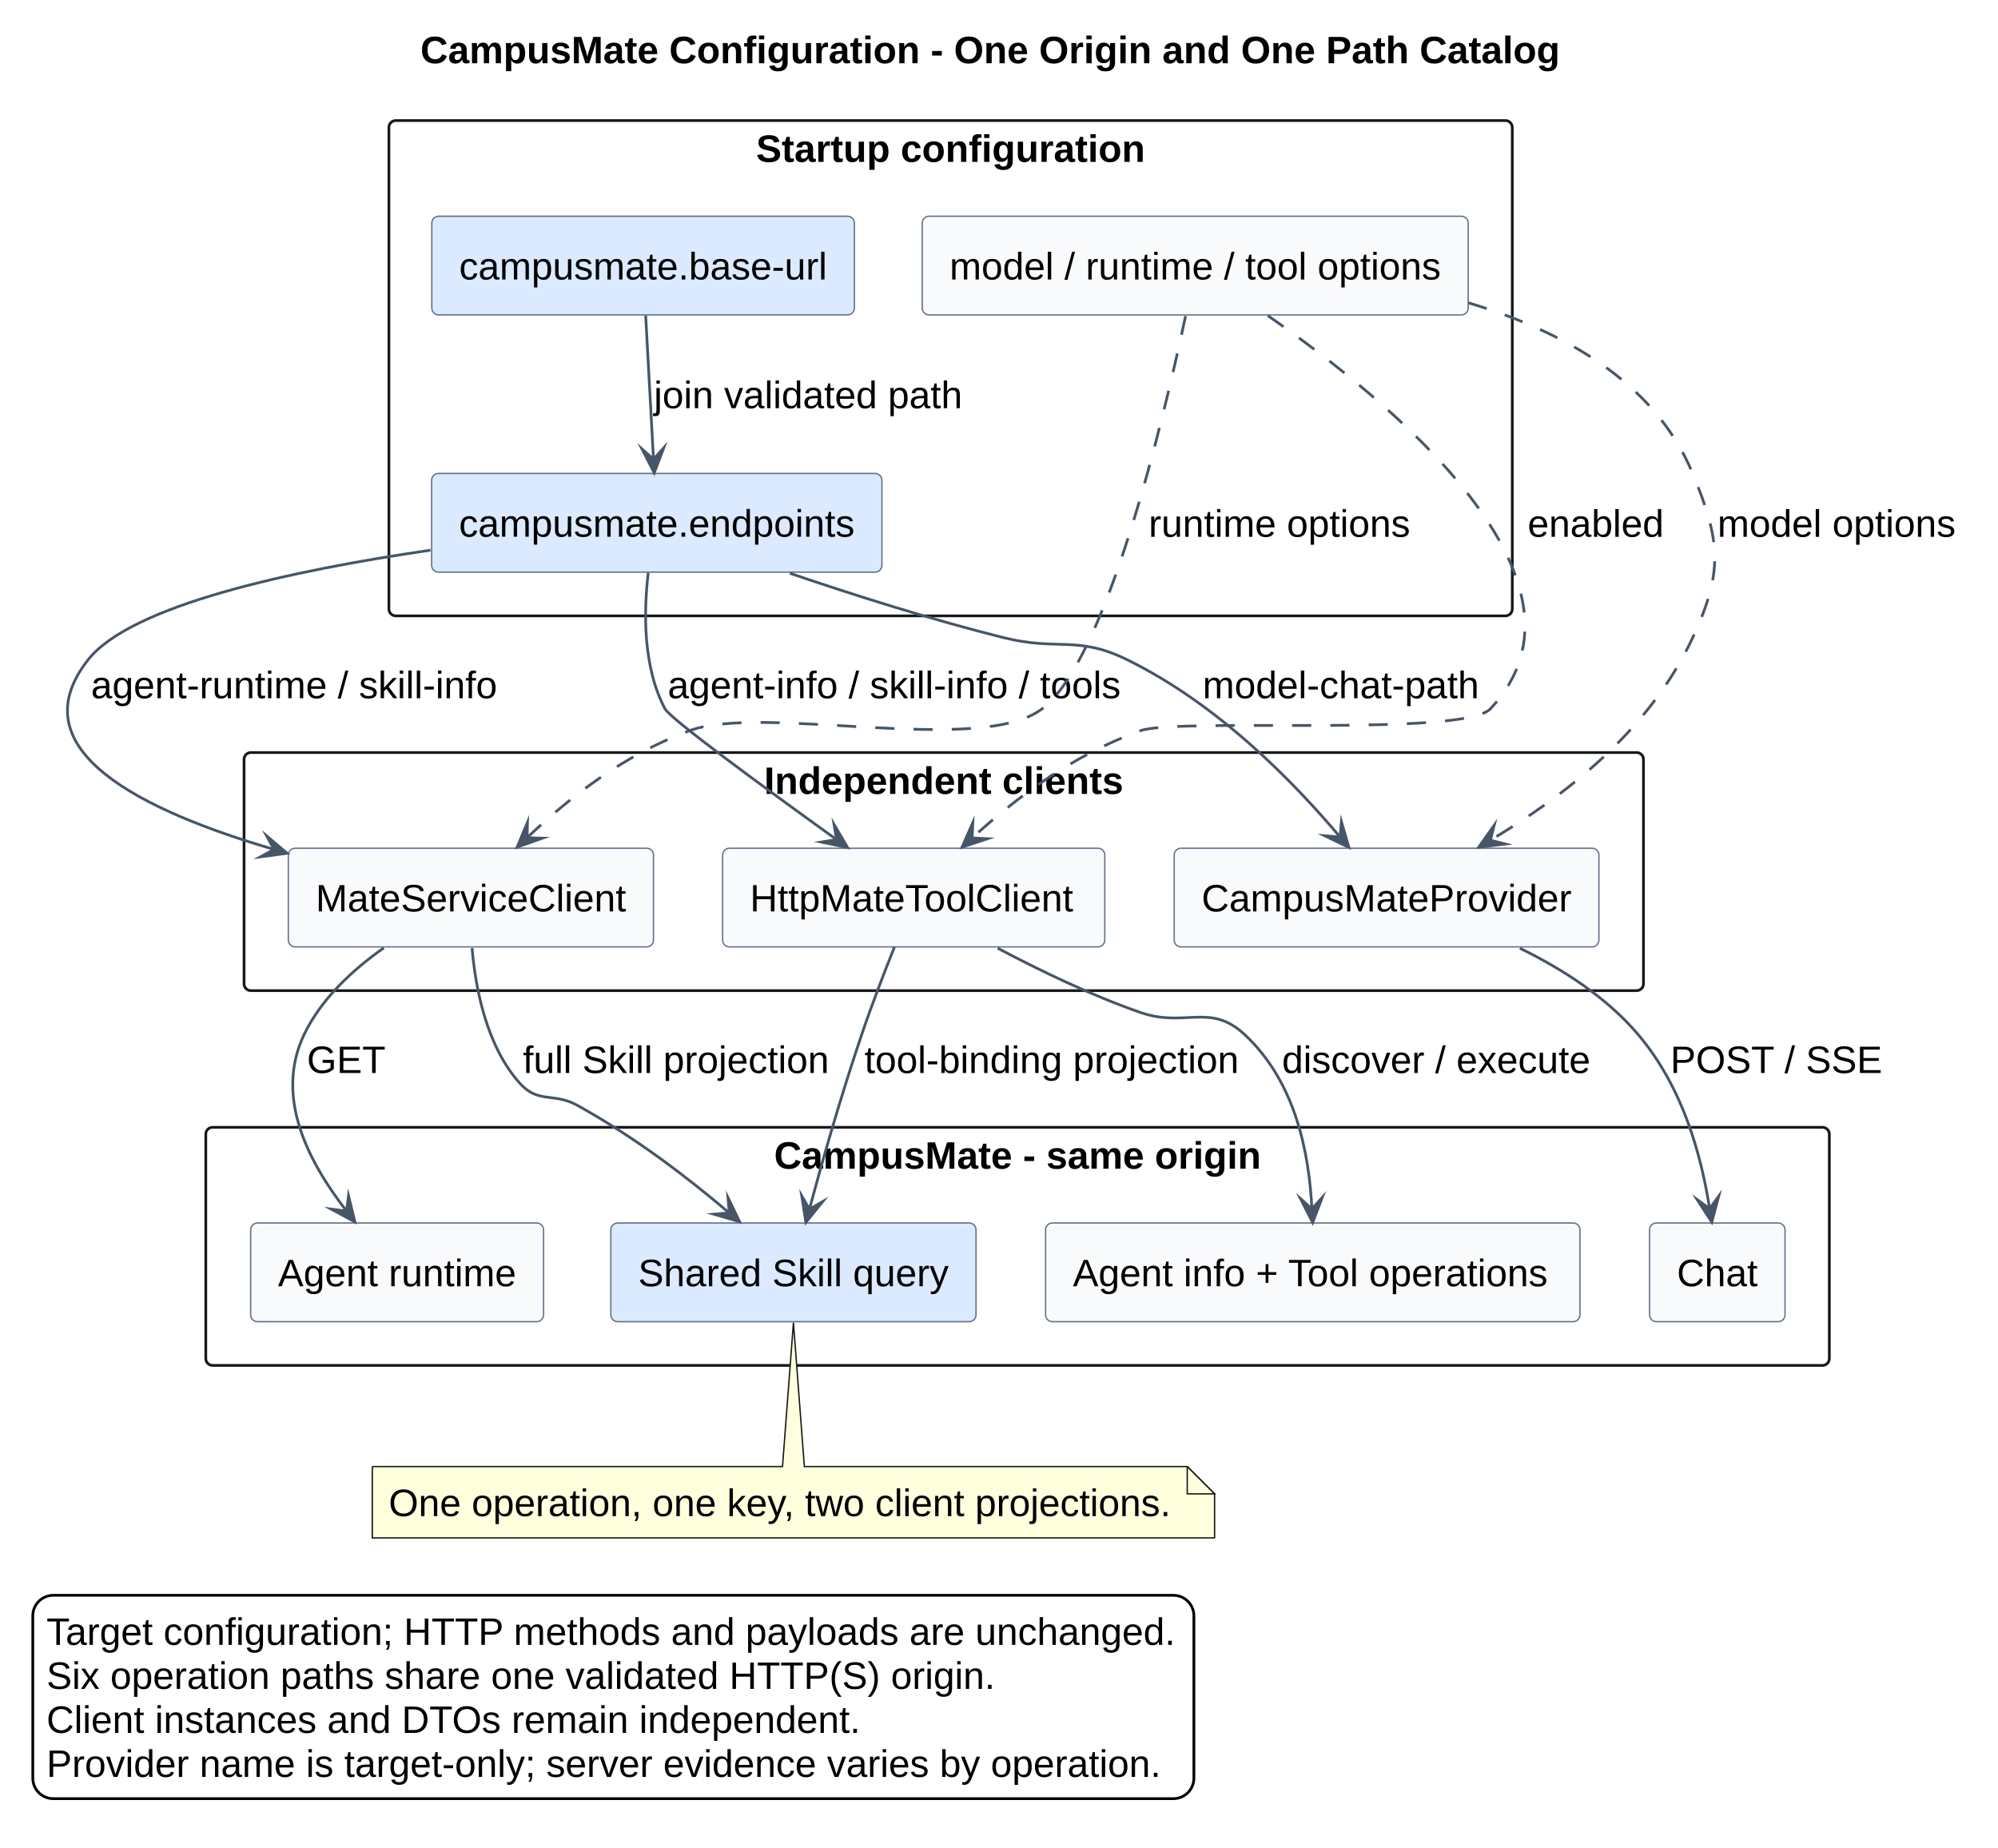
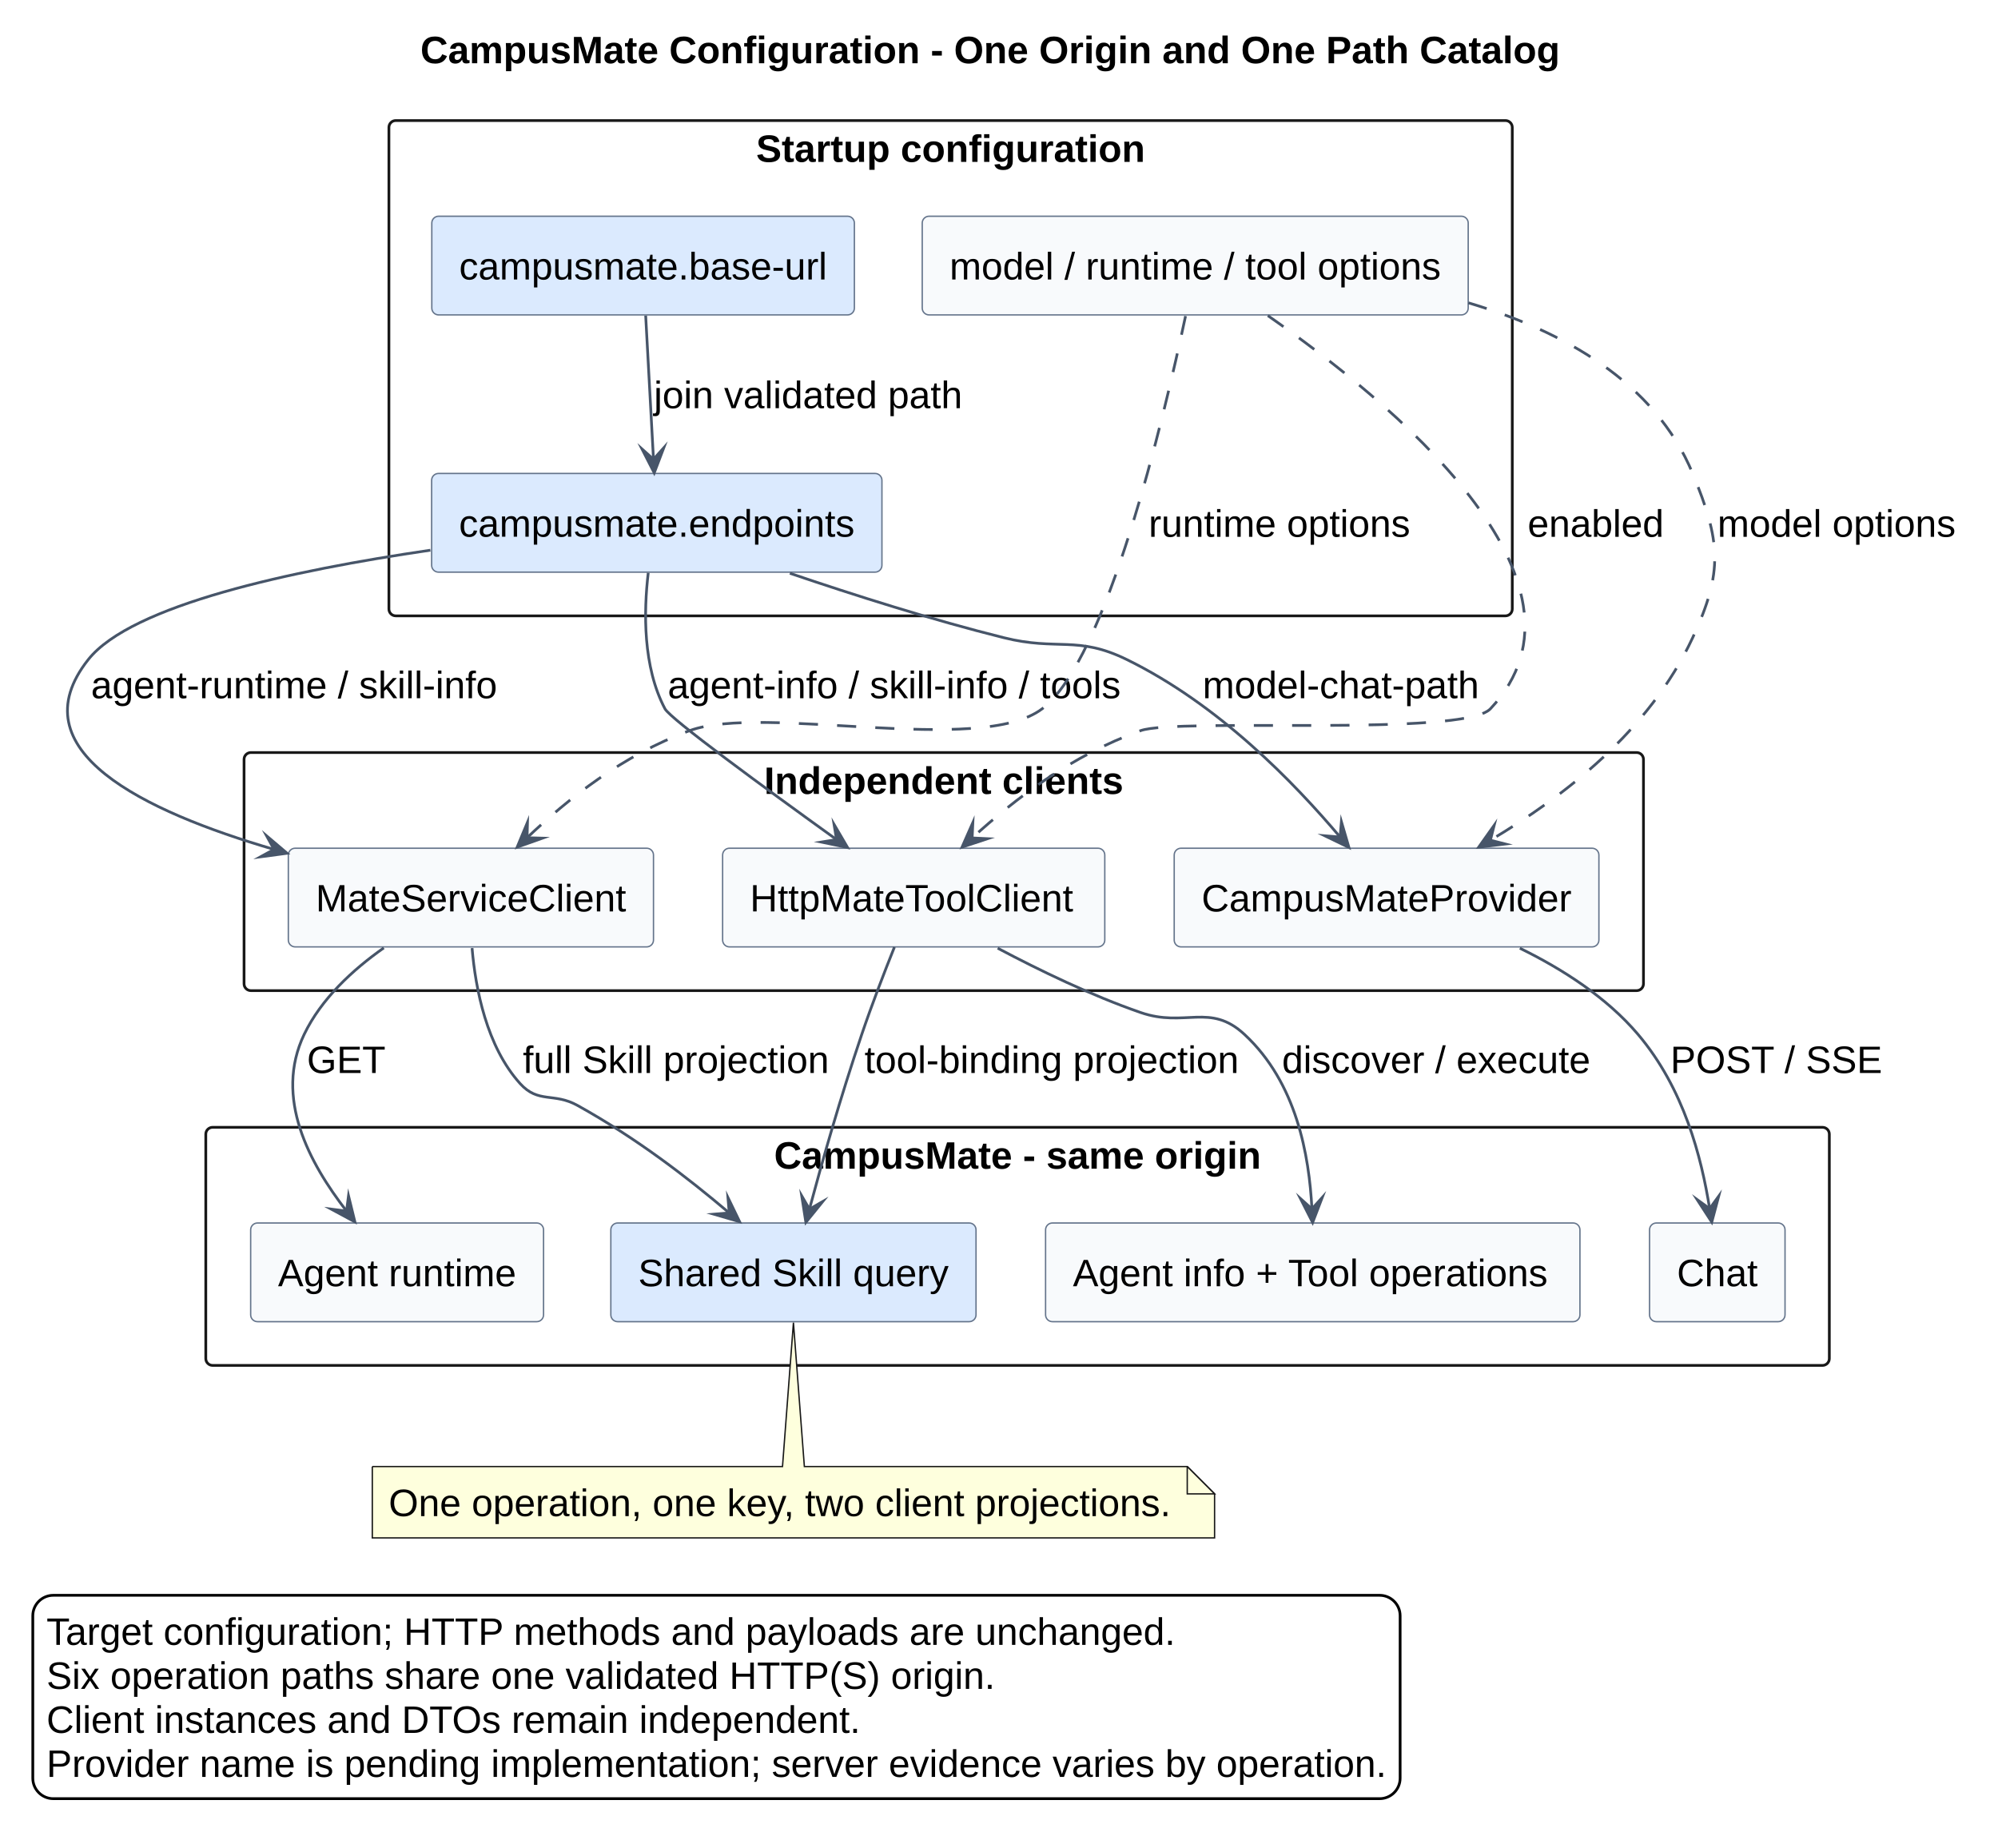
<svg xmlns="http://www.w3.org/2000/svg" contentStyleType="text/css" data-diagram-type="DESCRIPTION" height="676px" preserveAspectRatio="none" style="width:731px;height:676px;background:#FFFFFF;" version="1.1" viewBox="0 0 731 676" width="731px" zoomAndPan="magnify">
  <defs />
  <g>
    <g class="title" data-source-line="21">
      <text fill="#000000" font-family="Arial" font-size="14" font-weight="700" lengthAdjust="spacing" textLength="416.91" x="153.807" y="23.132">CampusMate Configuration - One Origin and One Path Catalog</text>
    </g>
    <g class="cluster" data-qualified-name="Startup configuration" data-source-line="37" id="ent0001">
      <rect fill="none" height="181.19" rx="2.5" ry="2.5" style="stroke:#181818;stroke-width:1;" width="411" x="142.29" y="44.099" />
      <text fill="#000000" font-family="Arial" font-size="14" font-weight="700" lengthAdjust="spacing" textLength="142.324" x="276.628" y="59.23">Startup configuration</text>
    </g>
    <g class="cluster" data-qualified-name="Independent clients" data-source-line="42" id="ent0005">
      <rect fill="none" height="87.1" rx="2.5" ry="2.5" style="stroke:#181818;stroke-width:1;" width="512" x="89.29" y="275.289" />
      <text fill="#000000" font-family="Arial" font-size="14" font-weight="700" lengthAdjust="spacing" textLength="131.462" x="279.559" y="290.421">Independent clients</text>
    </g>
    <g class="cluster" data-qualified-name="CampusMate - same origin" data-source-line="47" id="ent0009">
      <rect fill="none" height="87.1" rx="2.5" ry="2.5" style="stroke:#181818;stroke-width:1;" width="594" x="75.29" y="412.389" />
      <text fill="#000000" font-family="Arial" font-size="14" font-weight="700" lengthAdjust="spacing" textLength="178.151" x="283.214" y="427.521">CampusMate - same origin</text>
    </g>
    <g class="entity" data-qualified-name="Startup configuration.Origin" data-source-line="38" id="ent0002">
      <rect fill="#DBEAFE" height="36.099" rx="2.5" ry="2.5" style="stroke:#64748B;stroke-width:0.5;" width="154.613" x="157.98" y="79.099" />
      <text fill="#000000" font-family="Arial" font-size="14" lengthAdjust="spacing" textLength="134.613" x="167.98" y="102.231">campusmate.base-url</text>
    </g>
    <g class="entity" data-qualified-name="Startup configuration.Paths" data-source-line="39" id="ent0003">
      <rect fill="#DBEAFE" height="36.099" rx="2.5" ry="2.5" style="stroke:#64748B;stroke-width:0.5;" width="164.751" x="157.92" y="173.199" />
      <text fill="#000000" font-family="Arial" font-size="14" lengthAdjust="spacing" textLength="144.751" x="167.92" y="196.331">campusmate.endpoints</text>
    </g>
    <g class="entity" data-qualified-name="Startup configuration.Options" data-source-line="40" id="ent0004">
      <rect fill="#F8FAFC" height="36.099" rx="2.5" ry="2.5" style="stroke:#64748B;stroke-width:0.5;" width="199.758" x="337.41" y="79.099" />
      <text fill="#000000" font-family="Arial" font-size="14" lengthAdjust="spacing" textLength="179.758" x="347.41" y="102.231">model / runtime / tool options</text>
    </g>
    <g class="entity" data-qualified-name="Independent clients.ChatClient" data-source-line="43" id="ent0006">
      <rect fill="#F8FAFC" height="36.099" rx="2.5" ry="2.5" style="stroke:#64748B;stroke-width:0.5;" width="155.386" x="429.6" y="310.289" />
      <text fill="#000000" font-family="Arial" font-size="14" lengthAdjust="spacing" textLength="135.386" x="439.6" y="333.421">CampusMateProvider</text>
    </g>
    <g class="entity" data-qualified-name="Independent clients.RuntimeClient" data-source-line="44" id="ent0007">
      <rect fill="#F8FAFC" height="36.099" rx="2.5" ry="2.5" style="stroke:#64748B;stroke-width:0.5;" width="133.6" x="105.49" y="310.289" />
      <text fill="#000000" font-family="Arial" font-size="14" lengthAdjust="spacing" textLength="113.6" x="115.49" y="333.421">MateServiceClient</text>
    </g>
    <g class="entity" data-qualified-name="Independent clients.ToolClient" data-source-line="45" id="ent0008">
      <rect fill="#F8FAFC" height="36.099" rx="2.5" ry="2.5" style="stroke:#64748B;stroke-width:0.5;" width="139.827" x="264.38" y="310.289" />
      <text fill="#000000" font-family="Arial" font-size="14" lengthAdjust="spacing" textLength="119.827" x="274.38" y="333.421">HttpMateToolClient</text>
    </g>
    <g class="entity" data-qualified-name="CampusMate - same origin.Chat" data-source-line="48" id="ent0010">
      <rect fill="#F8FAFC" height="36.099" rx="2.5" ry="2.5" style="stroke:#64748B;stroke-width:0.5;" width="49.572" x="603.51" y="447.389" />
      <text fill="#000000" font-family="Arial" font-size="14" lengthAdjust="spacing" textLength="29.572" x="613.51" y="470.521">Chat</text>
    </g>
    <g class="entity" data-qualified-name="CampusMate - same origin.Runtime" data-source-line="49" id="ent0011">
      <rect fill="#F8FAFC" height="36.099" rx="2.5" ry="2.5" style="stroke:#64748B;stroke-width:0.5;" width="107.158" x="91.71" y="447.389" />
      <text fill="#000000" font-family="Arial" font-size="14" lengthAdjust="spacing" textLength="87.158" x="101.71" y="470.521">Agent runtime</text>
    </g>
    <g class="entity" data-qualified-name="CampusMate - same origin.Skill" data-source-line="50" id="ent0012">
      <rect fill="#DBEAFE" height="36.099" rx="2.5" ry="2.5" style="stroke:#64748B;stroke-width:0.5;" width="133.613" x="223.48" y="447.389" />
      <text fill="#000000" font-family="Arial" font-size="14" lengthAdjust="spacing" textLength="113.613" x="233.48" y="470.521">Shared Skill query</text>
    </g>
    <g class="entity" data-qualified-name="CampusMate - same origin.Tools" data-source-line="51" id="ent0013">
      <rect fill="#F8FAFC" height="36.099" rx="2.5" ry="2.5" style="stroke:#64748B;stroke-width:0.5;" width="195.506" x="382.54" y="447.389" />
      <text fill="#000000" font-family="Arial" font-size="14" lengthAdjust="spacing" textLength="175.506" x="392.54" y="470.521">Agent info + Tool operations</text>
    </g>
    <g class="entity" data-qualified-name="GMN26" data-source-line="67" id="ent0027">
      <path d="M136.21,536.489 L136.21,562.587 A0,0 0 0 0 136.21,562.587 L444.374,562.587 A0,0 0 0 0 444.374,562.587 L444.374,546.489 L434.374,536.489 L294.29,536.489 L290.29,483.849 L286.29,536.489 L136.21,536.489 A0,0 0 0 0 136.21,536.489" fill="#FEFFDD" style="stroke:#181818;stroke-width:0.5;" />
      <path d="M434.374,536.489 L434.374,546.489 L444.374,546.489 L434.374,536.489" fill="#FEFFDD" style="stroke:#181818;stroke-width:0.5;" />
      <text fill="#000000" font-family="Arial" font-size="14" lengthAdjust="spacing" textLength="287.164" x="142.21" y="554.62">One operation, one key, two client projections.</text>
    </g>
    <g class="link" data-entity-1="ent0002" data-entity-2="ent0003" data-link-type="dependency" data-source-line="53" id="lnk14">
      <path d="M236.23,115.469 C237.13,131.929 238.187,151.566 239.087,168.006" fill="none" id="Origin-to-Paths" style="stroke:#475569;stroke-width:1;" />
      <polygon fill="#475569" points="239.36,172.999,242.862,163.793,239.087,168.006,234.874,164.231,239.36,172.999" style="stroke:#475569;stroke-width:1;stroke-linejoin:miter;stroke-miterlimit:10;" />
      <text fill="#000000" font-family="Arial" font-size="14" lengthAdjust="spacing" textLength="112.861" x="239.24" y="149.331">join validated path</text>
    </g>
    <g class="link" data-entity-1="ent0003" data-entity-2="ent0006" data-link-type="dependency" data-source-line="54" id="lnk15">
      <path d="M288.99,209.709 C312.44,217.679 341.1,226.769 367.29,233.289 C387,238.209 394.05,232.349 412.29,241.289 C446.06,257.849 473.411,286.231 490.301,306.201" fill="none" id="Paths-to-ChatClient" style="stroke:#475569;stroke-width:1;" />
      <polygon fill="#475569" points="493.53,310.019,490.772,300.564,490.301,306.201,484.664,305.73,493.53,310.019" style="stroke:#475569;stroke-width:1;stroke-linejoin:miter;stroke-miterlimit:10;" />
      <text fill="#000000" font-family="Arial" font-size="14" lengthAdjust="spacing" textLength="101.165" x="439.99" y="255.421">model-chat-path</text>
    </g>
    <g class="link" data-entity-1="ent0003" data-entity-2="ent0007" data-link-type="dependency" data-source-line="55" id="lnk16">
      <path d="M157.47,201.269 C106.53,208.719 48.07,221.369 32.29,241.289 C6,274.509 52.522,296.742 100.252,310.732" fill="none" id="Paths-to-RuntimeClient" style="stroke:#475569;stroke-width:1;" />
      <polygon fill="#475569" points="105.05,312.139,97.538,305.769,100.252,310.732,95.288,313.446,105.05,312.139" style="stroke:#475569;stroke-width:1;stroke-linejoin:miter;stroke-miterlimit:10;" />
      <text fill="#000000" font-family="Arial" font-size="14" lengthAdjust="spacing" textLength="148.613" x="33.29" y="255.421">agent-runtime / skill-info</text>
    </g>
    <g class="link" data-entity-1="ent0003" data-entity-2="ent0008" data-link-type="dependency" data-source-line="56" id="lnk17">
      <path d="M237.17,209.549 C235.49,223.749 235.17,243.949 243.29,259.289 C245.23,262.959 279.752,288.198 306.052,307.128" fill="none" id="Paths-to-ToolClient" style="stroke:#475569;stroke-width:1;" />
      <polygon fill="#475569" points="310.11,310.049,305.142,301.545,306.052,307.128,300.469,308.038,310.11,310.049" style="stroke:#475569;stroke-width:1;stroke-linejoin:miter;stroke-miterlimit:10;" />
      <text fill="#000000" font-family="Arial" font-size="14" lengthAdjust="spacing" textLength="165.744" x="244.29" y="255.421">agent-info / skill-info / tools</text>
    </g>
    <g class="link" data-entity-1="ent0004" data-entity-2="ent0006" data-link-type="dependency" data-source-line="57" id="lnk18">
      <path d="M537.24,110.779 C571.84,121.099 605.43,139.719 619.29,173.199 C629.51,197.869 630.58,209.079 619.29,233.289 C603.26,267.699 572.047,291.442 545.287,307.362" fill="none" id="Options-to-ChatClient" style="stroke:#475569;stroke-width:1;stroke-dasharray:7,7;" />
      <polygon fill="#475569" points="540.99,309.919,550.77,308.755,545.287,307.362,546.68,301.88,540.99,309.919" style="stroke:#475569;stroke-width:1;stroke-linejoin:miter;stroke-miterlimit:10;" />
      <text fill="#000000" font-family="Arial" font-size="14" lengthAdjust="spacing" textLength="87.165" x="628.36" y="196.37">model options</text>
    </g>
    <g class="link" data-entity-1="ent0004" data-entity-2="ent0007" data-link-type="dependency" data-source-line="58" id="lnk19">
      <path d="M433.75,115.619 C425.69,153.549 404.83,241.429 381.29,259.289 C358.41,276.659 279.24,257.369 252.29,267.289 C227.68,276.359 207.898,292.178 192.838,306.458" fill="none" id="Options-to-RuntimeClient" style="stroke:#475569;stroke-width:1;stroke-dasharray:7,7;" />
      <polygon fill="#475569" points="189.21,309.899,198.493,306.609,192.838,306.458,192.989,300.803,189.21,309.899" style="stroke:#475569;stroke-width:1;stroke-linejoin:miter;stroke-miterlimit:10;" />
      <text fill="#000000" font-family="Arial" font-size="14" lengthAdjust="spacing" textLength="95.717" x="420.23" y="196.37">runtime options</text>
    </g>
    <g class="link" data-entity-1="ent0004" data-entity-2="ent0008" data-link-type="dependency" data-source-line="59" id="lnk20">
      <path d="M463.86,115.459 C508.39,146.479 589.11,212.659 545.29,259.289 C535.53,269.679 430.7,262.479 417.29,267.289 C392.01,276.359 371.38,292.255 355.67,306.536" fill="none" id="Options-to-ToolClient" style="stroke:#475569;stroke-width:1;stroke-dasharray:7,7;" />
      <polygon fill="#475569" points="351.97,309.899,361.32,306.805,355.67,306.536,355.939,300.885,351.97,309.899" style="stroke:#475569;stroke-width:1;stroke-linejoin:miter;stroke-miterlimit:10;" />
      <text fill="#000000" font-family="Arial" font-size="14" lengthAdjust="spacing" textLength="49.827" x="558.91" y="196.37">enabled</text>
    </g>
    <g class="link" data-entity-1="ent0006" data-entity-2="ent0010" data-link-type="dependency" data-source-line="60" id="lnk21">
      <path d="M556.06,346.869 C571.65,354.499 587.82,364.859 599.29,378.389 C616.11,398.239 622.506,423.31 625.496,442.14" fill="none" id="ChatClient-to-Chat" style="stroke:#475569;stroke-width:1;" />
      <polygon fill="#475569" points="626.28,447.079,628.819,437.563,625.496,442.14,620.918,438.817,626.28,447.079" style="stroke:#475569;stroke-width:1;stroke-linejoin:miter;stroke-miterlimit:10;" />
      <text fill="#000000" font-family="Arial" font-size="14" lengthAdjust="spacing" textLength="77.8" x="611.12" y="392.521">POST / SSE</text>
    </g>
    <g class="link" data-entity-1="ent0007" data-entity-2="ent0011" data-link-type="dependency" data-source-line="61" id="lnk22">
      <path d="M140.42,346.749 C129.04,354.759 117.52,365.399 111.29,378.389 C100.19,401.569 113.181,425.433 126.791,443.033" fill="none" id="RuntimeClient-to-Runtime" style="stroke:#475569;stroke-width:1;" />
      <polygon fill="#475569" points="129.85,446.989,127.509,437.422,126.791,443.033,121.18,442.316,129.85,446.989" style="stroke:#475569;stroke-width:1;stroke-linejoin:miter;stroke-miterlimit:10;" />
      <text fill="#000000" font-family="Arial" font-size="14" lengthAdjust="spacing" textLength="28.779" x="112.29" y="392.521">GET</text>
    </g>
    <g class="link" data-entity-1="ent0007" data-entity-2="ent0012" data-link-type="dependency" data-source-line="62" id="lnk23">
      <path d="M172.71,346.819 C173.97,361.709 178.01,382.799 190.29,396.389 C196.99,403.799 202.56,399.539 211.29,404.389 C232.98,416.439 251.445,430.697 266.795,443.697" fill="none" id="RuntimeClient-to-Skill" style="stroke:#475569;stroke-width:1;" />
      <polygon fill="#475569" points="270.61,446.929,266.327,438.06,266.795,443.697,261.157,444.165,270.61,446.929" style="stroke:#475569;stroke-width:1;stroke-linejoin:miter;stroke-miterlimit:10;" />
      <text fill="#000000" font-family="Arial" font-size="14" lengthAdjust="spacing" textLength="112.048" x="191.29" y="392.521">full Skill projection</text>
    </g>
    <g class="link" data-entity-1="ent0008" data-entity-2="ent0012" data-link-type="dependency" data-source-line="63" id="lnk24">
      <path d="M327.24,346.459 C323.49,355.819 318.92,367.669 315.29,378.389 C307.32,401.969 300.839,424.86 296.139,442.33" fill="none" id="ToolClient-to-Skill" style="stroke:#475569;stroke-width:1;" />
      <polygon fill="#475569" points="294.84,447.159,301.041,439.507,296.139,442.33,293.315,437.428,294.84,447.159" style="stroke:#475569;stroke-width:1;stroke-linejoin:miter;stroke-miterlimit:10;" />
      <text fill="#000000" font-family="Arial" font-size="14" lengthAdjust="spacing" textLength="136.978" x="316.29" y="392.521">tool-binding projection</text>
    </g>
    <g class="link" data-entity-1="ent0008" data-entity-2="ent0013" data-link-type="dependency" data-source-line="64" id="lnk25">
      <path d="M365.02,346.859 C380.33,354.979 399.37,364.179 417.29,370.389 C433.6,376.039 442.64,366.659 455.29,378.389 C474.45,396.169 478.97,422.675 479.99,442.235" fill="none" id="ToolClient-to-Tools" style="stroke:#475569;stroke-width:1;" />
      <polygon fill="#475569" points="480.25,447.229,483.776,438.033,479.99,442.235,475.787,438.449,480.25,447.229" style="stroke:#475569;stroke-width:1;stroke-linejoin:miter;stroke-miterlimit:10;" />
      <text fill="#000000" font-family="Arial" font-size="14" lengthAdjust="spacing" textLength="112.834" x="469.03" y="392.521">discover / execute</text>
    </g>
    <g class="legend" data-source-line="69">
-       <rect fill="none" height="74.394" rx="7.5" ry="7.5" style="stroke:#000000;stroke-width:1;" width="424.805" x="12" y="583.587" />
+       <rect fill="none" height="74.394" rx="7.5" ry="7.5" style="stroke:#000000;stroke-width:1;" width="500.26" x="12" y="583.587" />
      <text fill="#000000" font-family="Arial" font-size="14" lengthAdjust="spacing" textLength="414.805" x="17" y="601.719">Target configuration; HTTP methods and payloads are unchanged.</text>
      <text fill="#000000" font-family="Arial" font-size="14" lengthAdjust="spacing" textLength="347.067" x="17" y="617.818">Six operation paths share one validated HTTP(S) origin.</text>
      <text fill="#000000" font-family="Arial" font-size="14" lengthAdjust="spacing" textLength="298.054" x="17" y="633.916">Client instances and DTOs remain independent.</text>
-       <text fill="#000000" font-family="Arial" font-size="14" lengthAdjust="spacing" textLength="407.75" x="17" y="650.015">Provider name is target-only; server evidence varies by operation.</text>
+       <text fill="#000000" font-family="Arial" font-size="14" lengthAdjust="spacing" textLength="490.26" x="17" y="650.015">Provider name is pending implementation; server evidence varies by operation.</text>
    </g>
  </g>
</svg>
